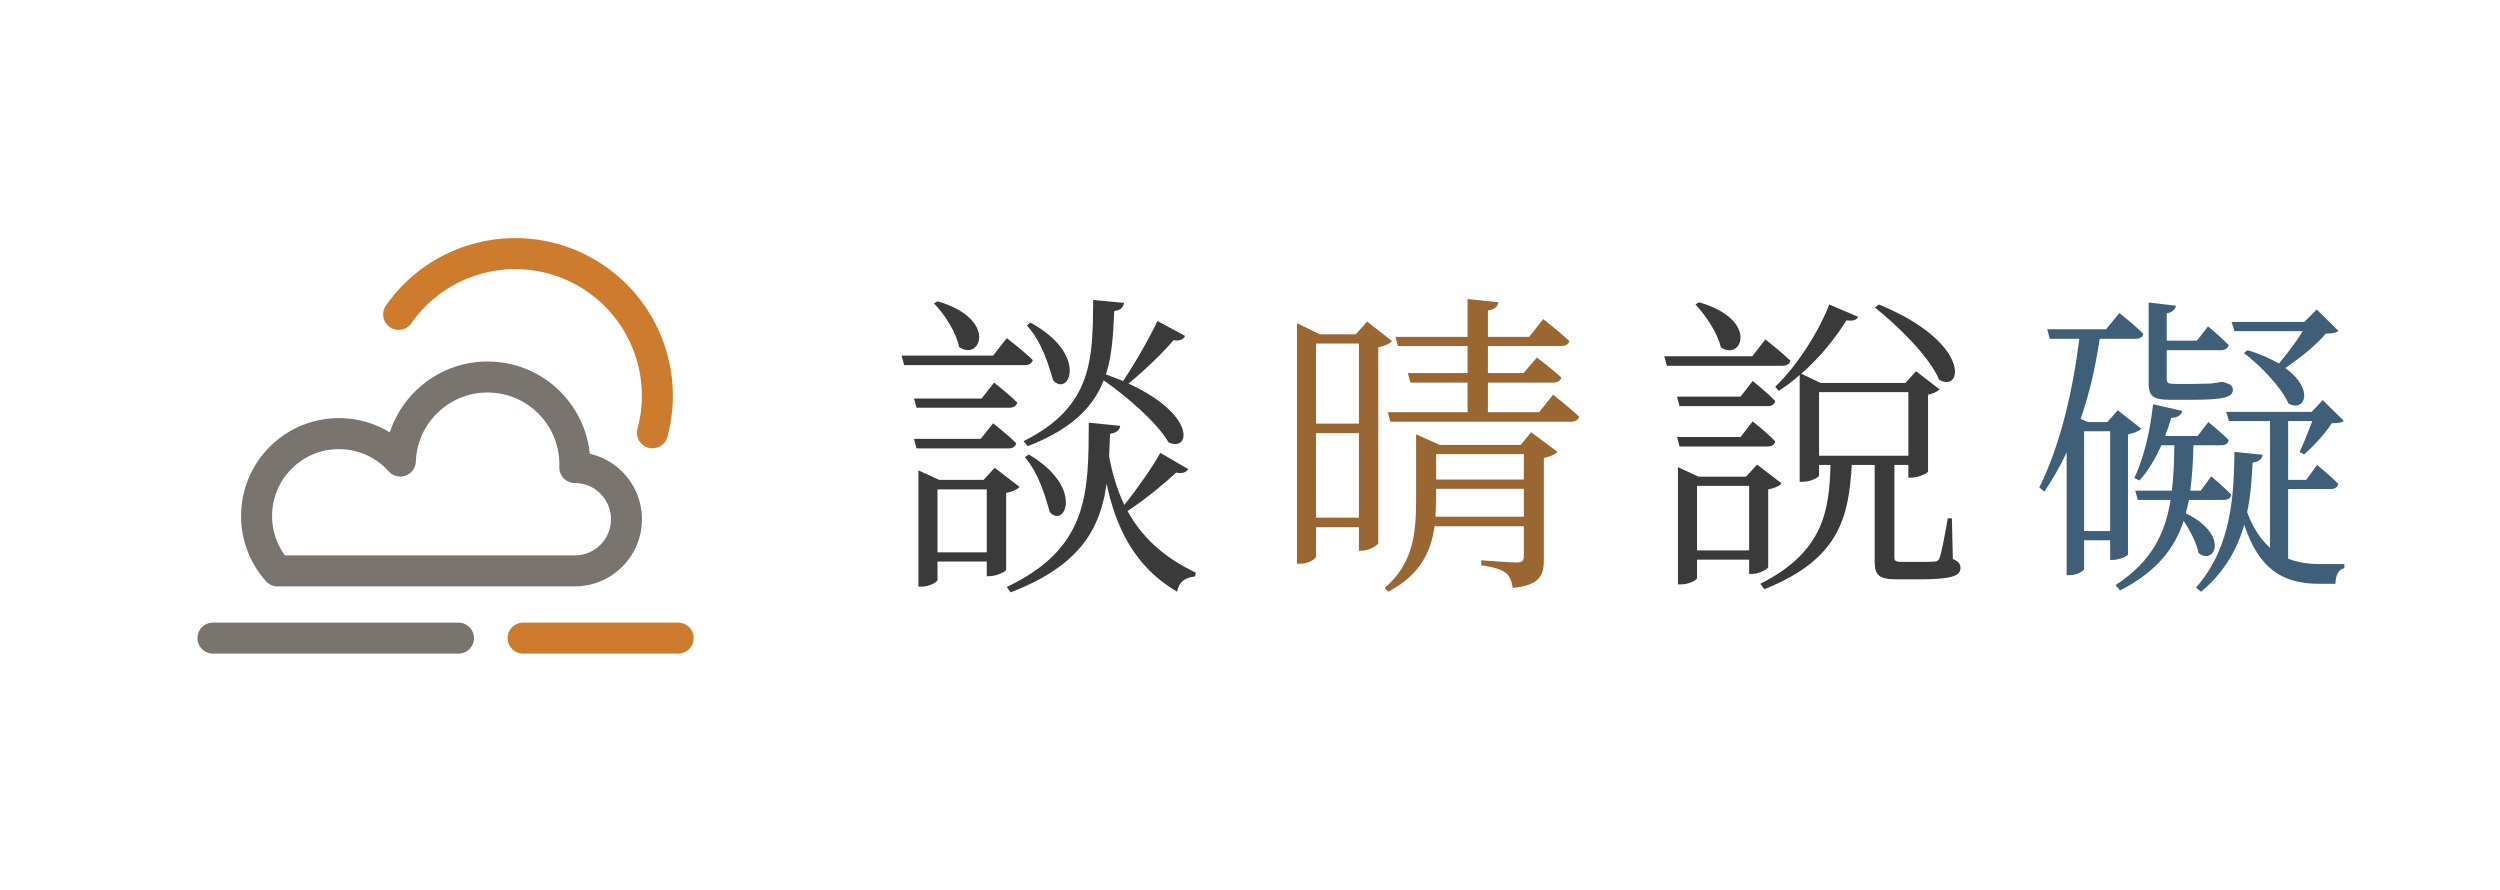
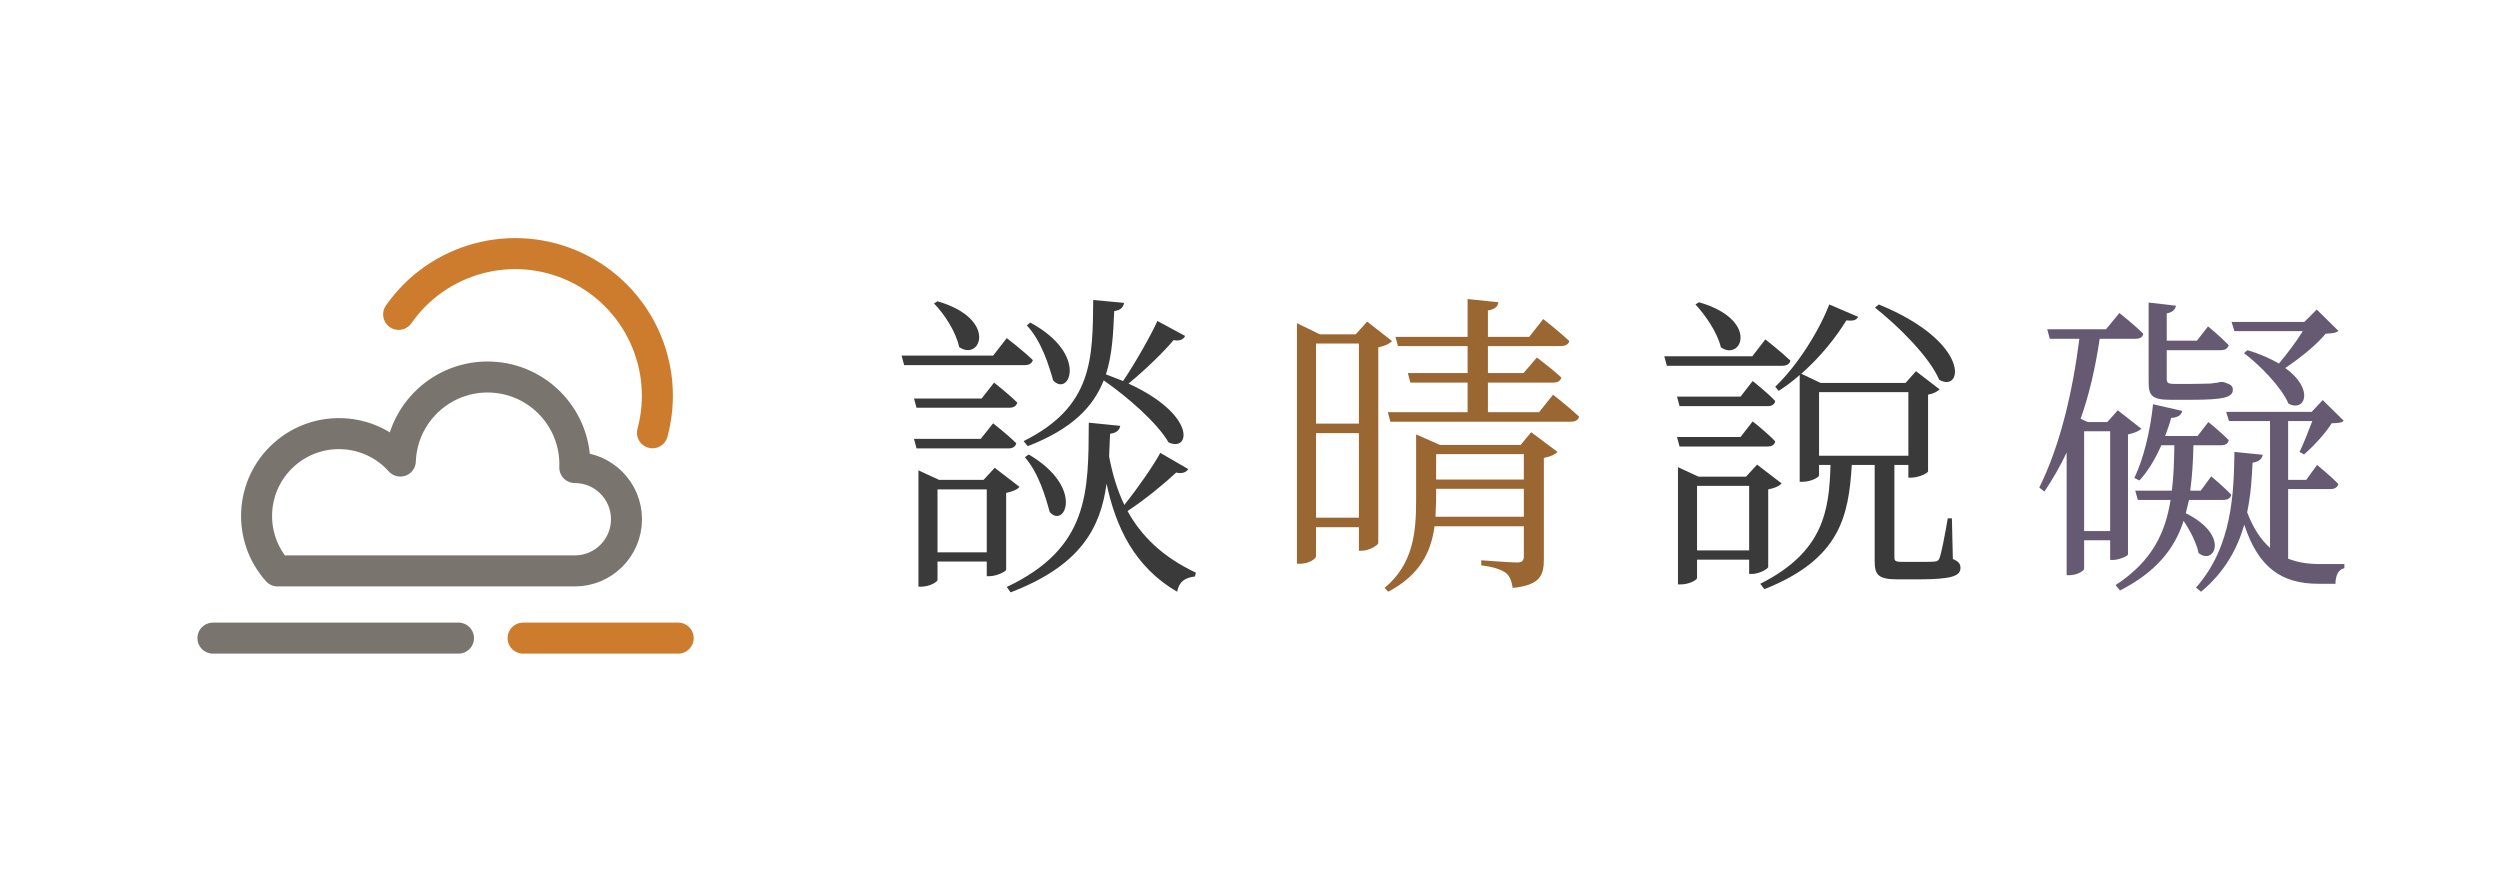
<svg xmlns="http://www.w3.org/2000/svg" width="1180" height="420" viewBox="0 0 1180 420">
  <g data-layer="sym">
    <g transform="translate(210 210) scale(0.6099855) translate(-9.5 -22.5)">
      <g data-layer="a">
        <path d="M -120 120 H 110 A 40 40 0 0 0 110 40 A 67.5 67.5 0 0 0 -25 35 A 55 55 0 0 0 -120 120 Z" fill="none" stroke="#7A746E" stroke-width="24" stroke-linecap="round" stroke-linejoin="round" />
        <path d="M -170 172 H 20" fill="none" stroke="#7A746E" stroke-width="24" stroke-linecap="round" stroke-linejoin="round" />
      </g>
      <g data-layer="q">
        <path d="M -26.3 -78.5 A 110 110 0 0 1 170.1 13.1" fill="none" stroke="#CC7C2C" stroke-width="24" stroke-linecap="round" stroke-linejoin="round" />
        <path d="M 70 172 H 190" fill="none" stroke="#CC7C2C" stroke-width="24" stroke-linecap="round" stroke-linejoin="round" />
      </g>
    </g>
  </g>
  <g data-layer="txt">
    <text x="420.0" y="267.0" font-family="Noto Serif CJK TC" font-size="150" fill="#3A3A3A">談</text>
    <text x="600.0" y="267.0" font-family="Noto Serif CJK TC" font-size="150" fill="#9A6631">晴</text>
    <text x="780.0" y="267.0" font-family="Noto Serif CJK TC" font-size="150" fill="#3A3A3A">說</text>
-     <text x="960.0" y="267.0" font-family="Noto Serif CJK TC" font-size="150" fill="#3F5E78">礙</text>
+     <text x="960.0" y="267.0" font-family="Noto Serif CJK TC" font-size="150" fill="#655A72">礙</text>
  </g>
</svg>
